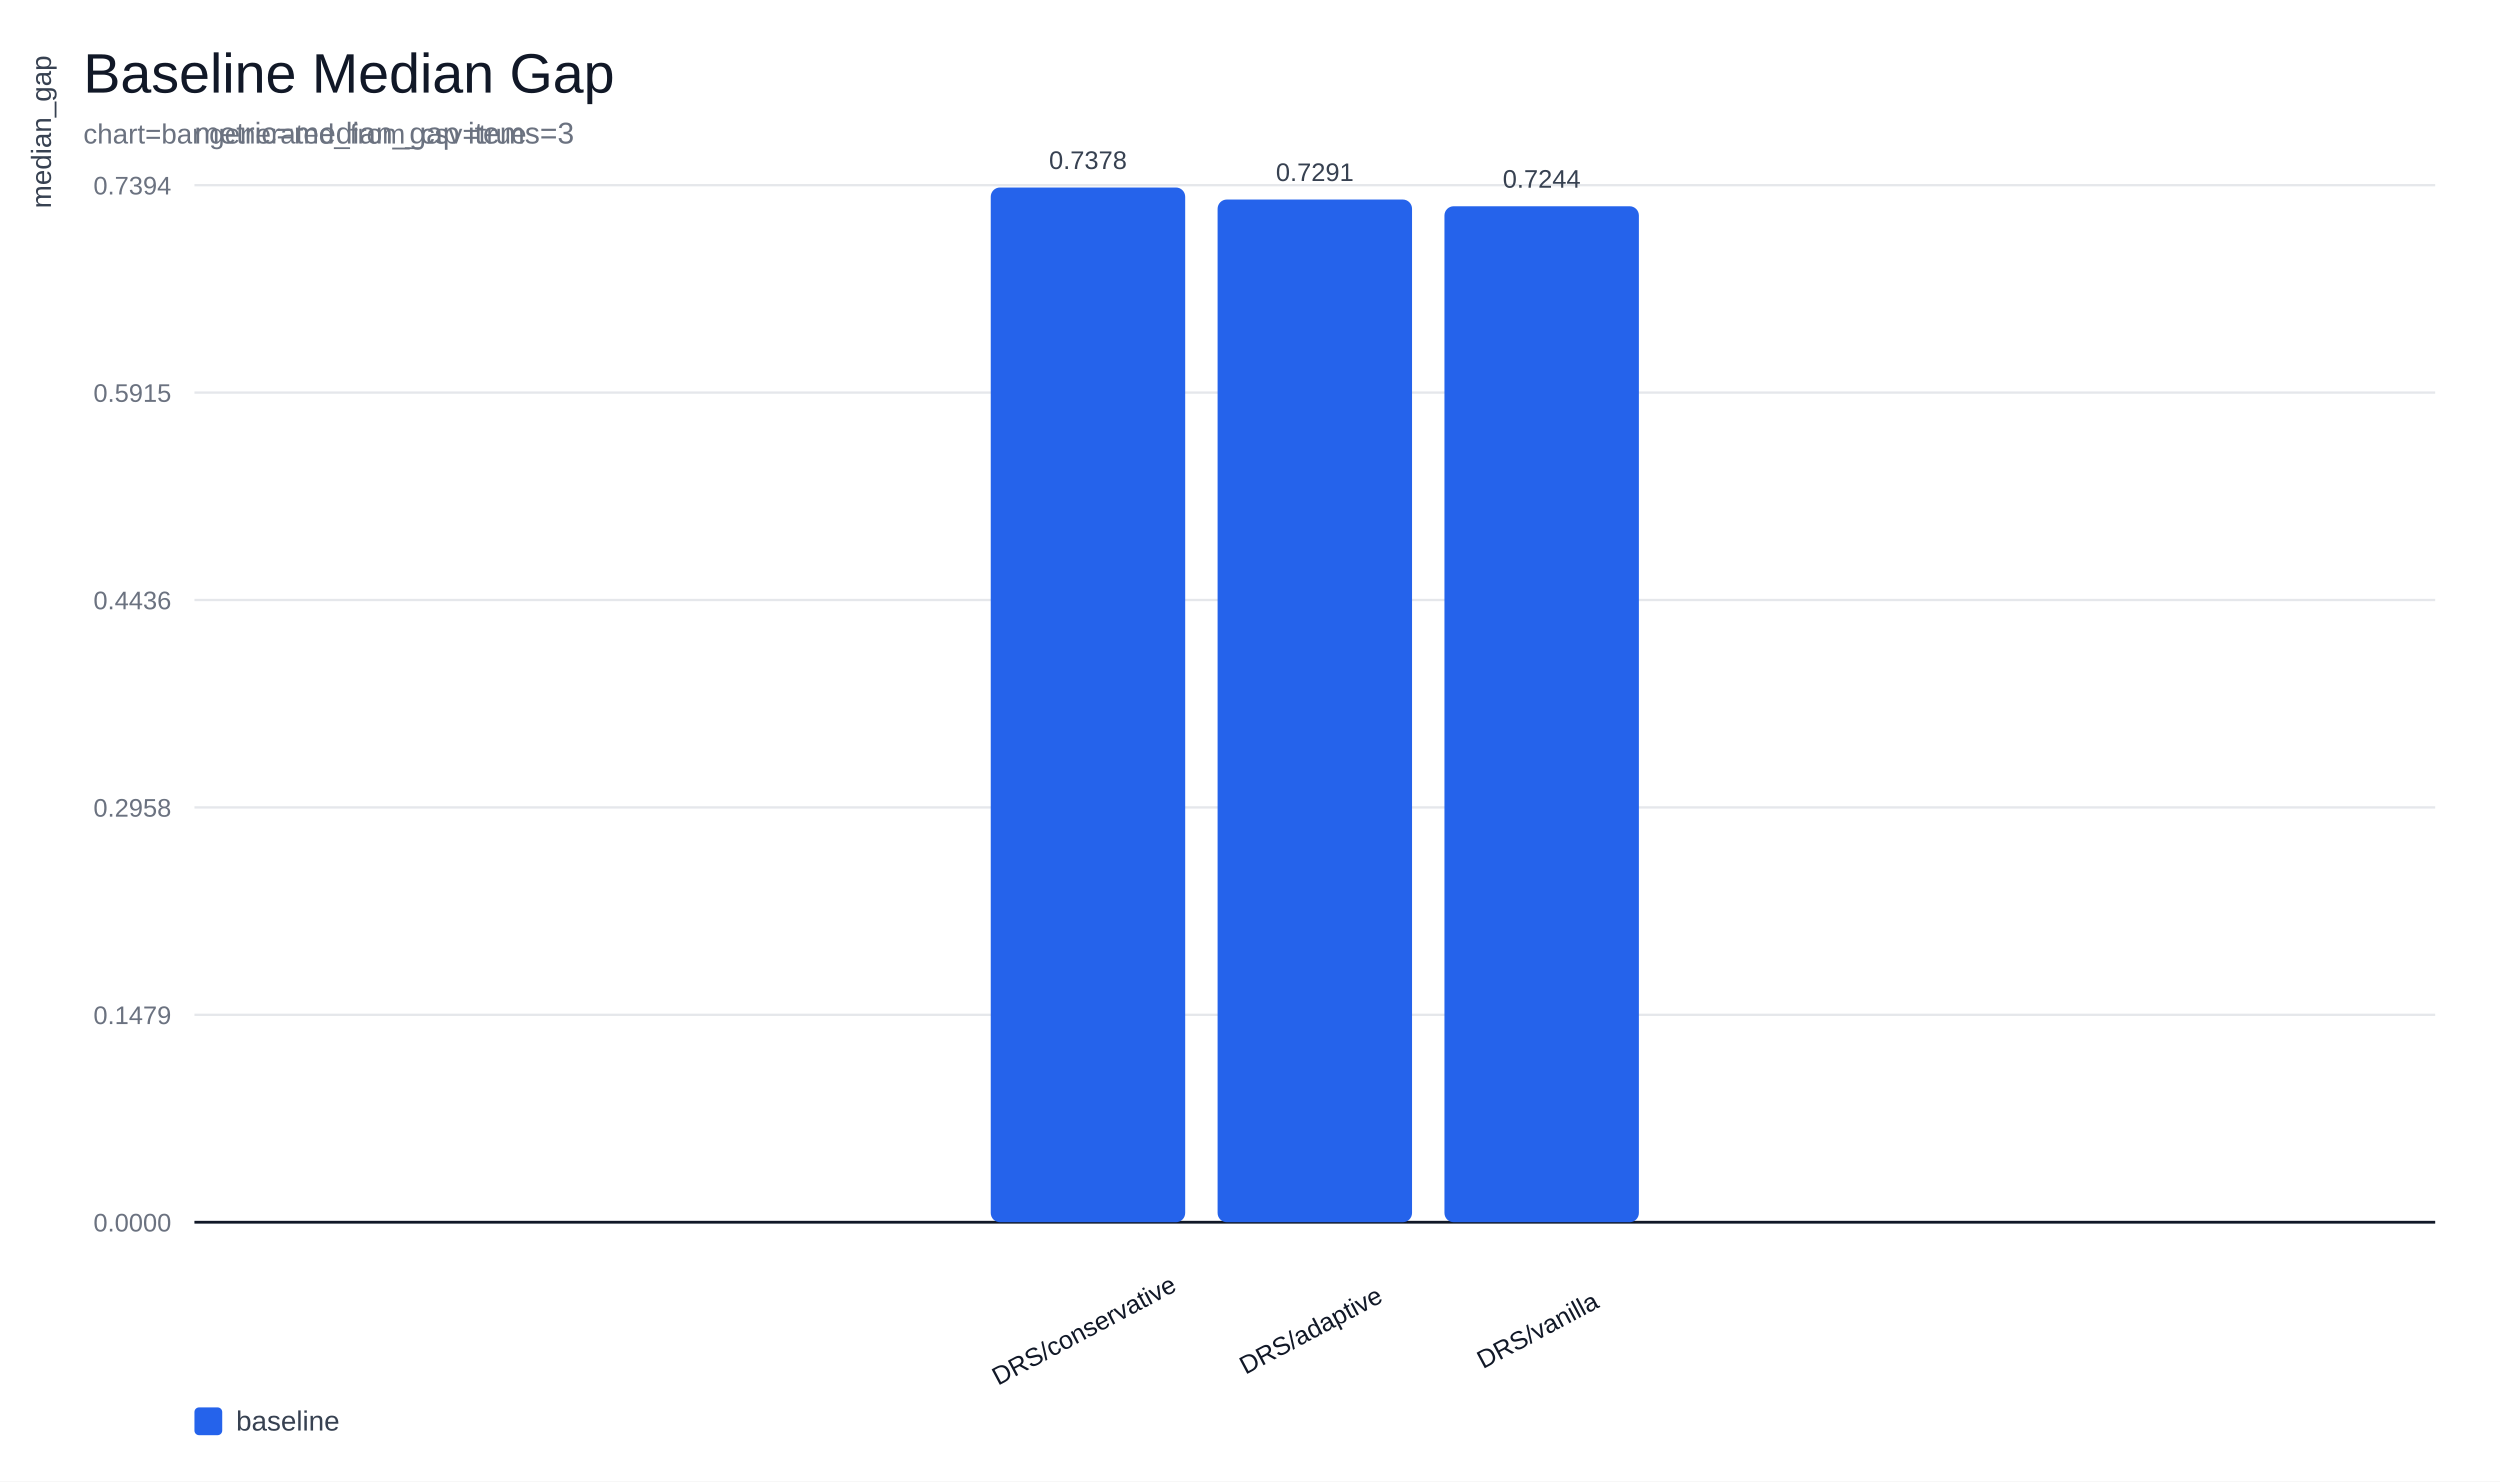
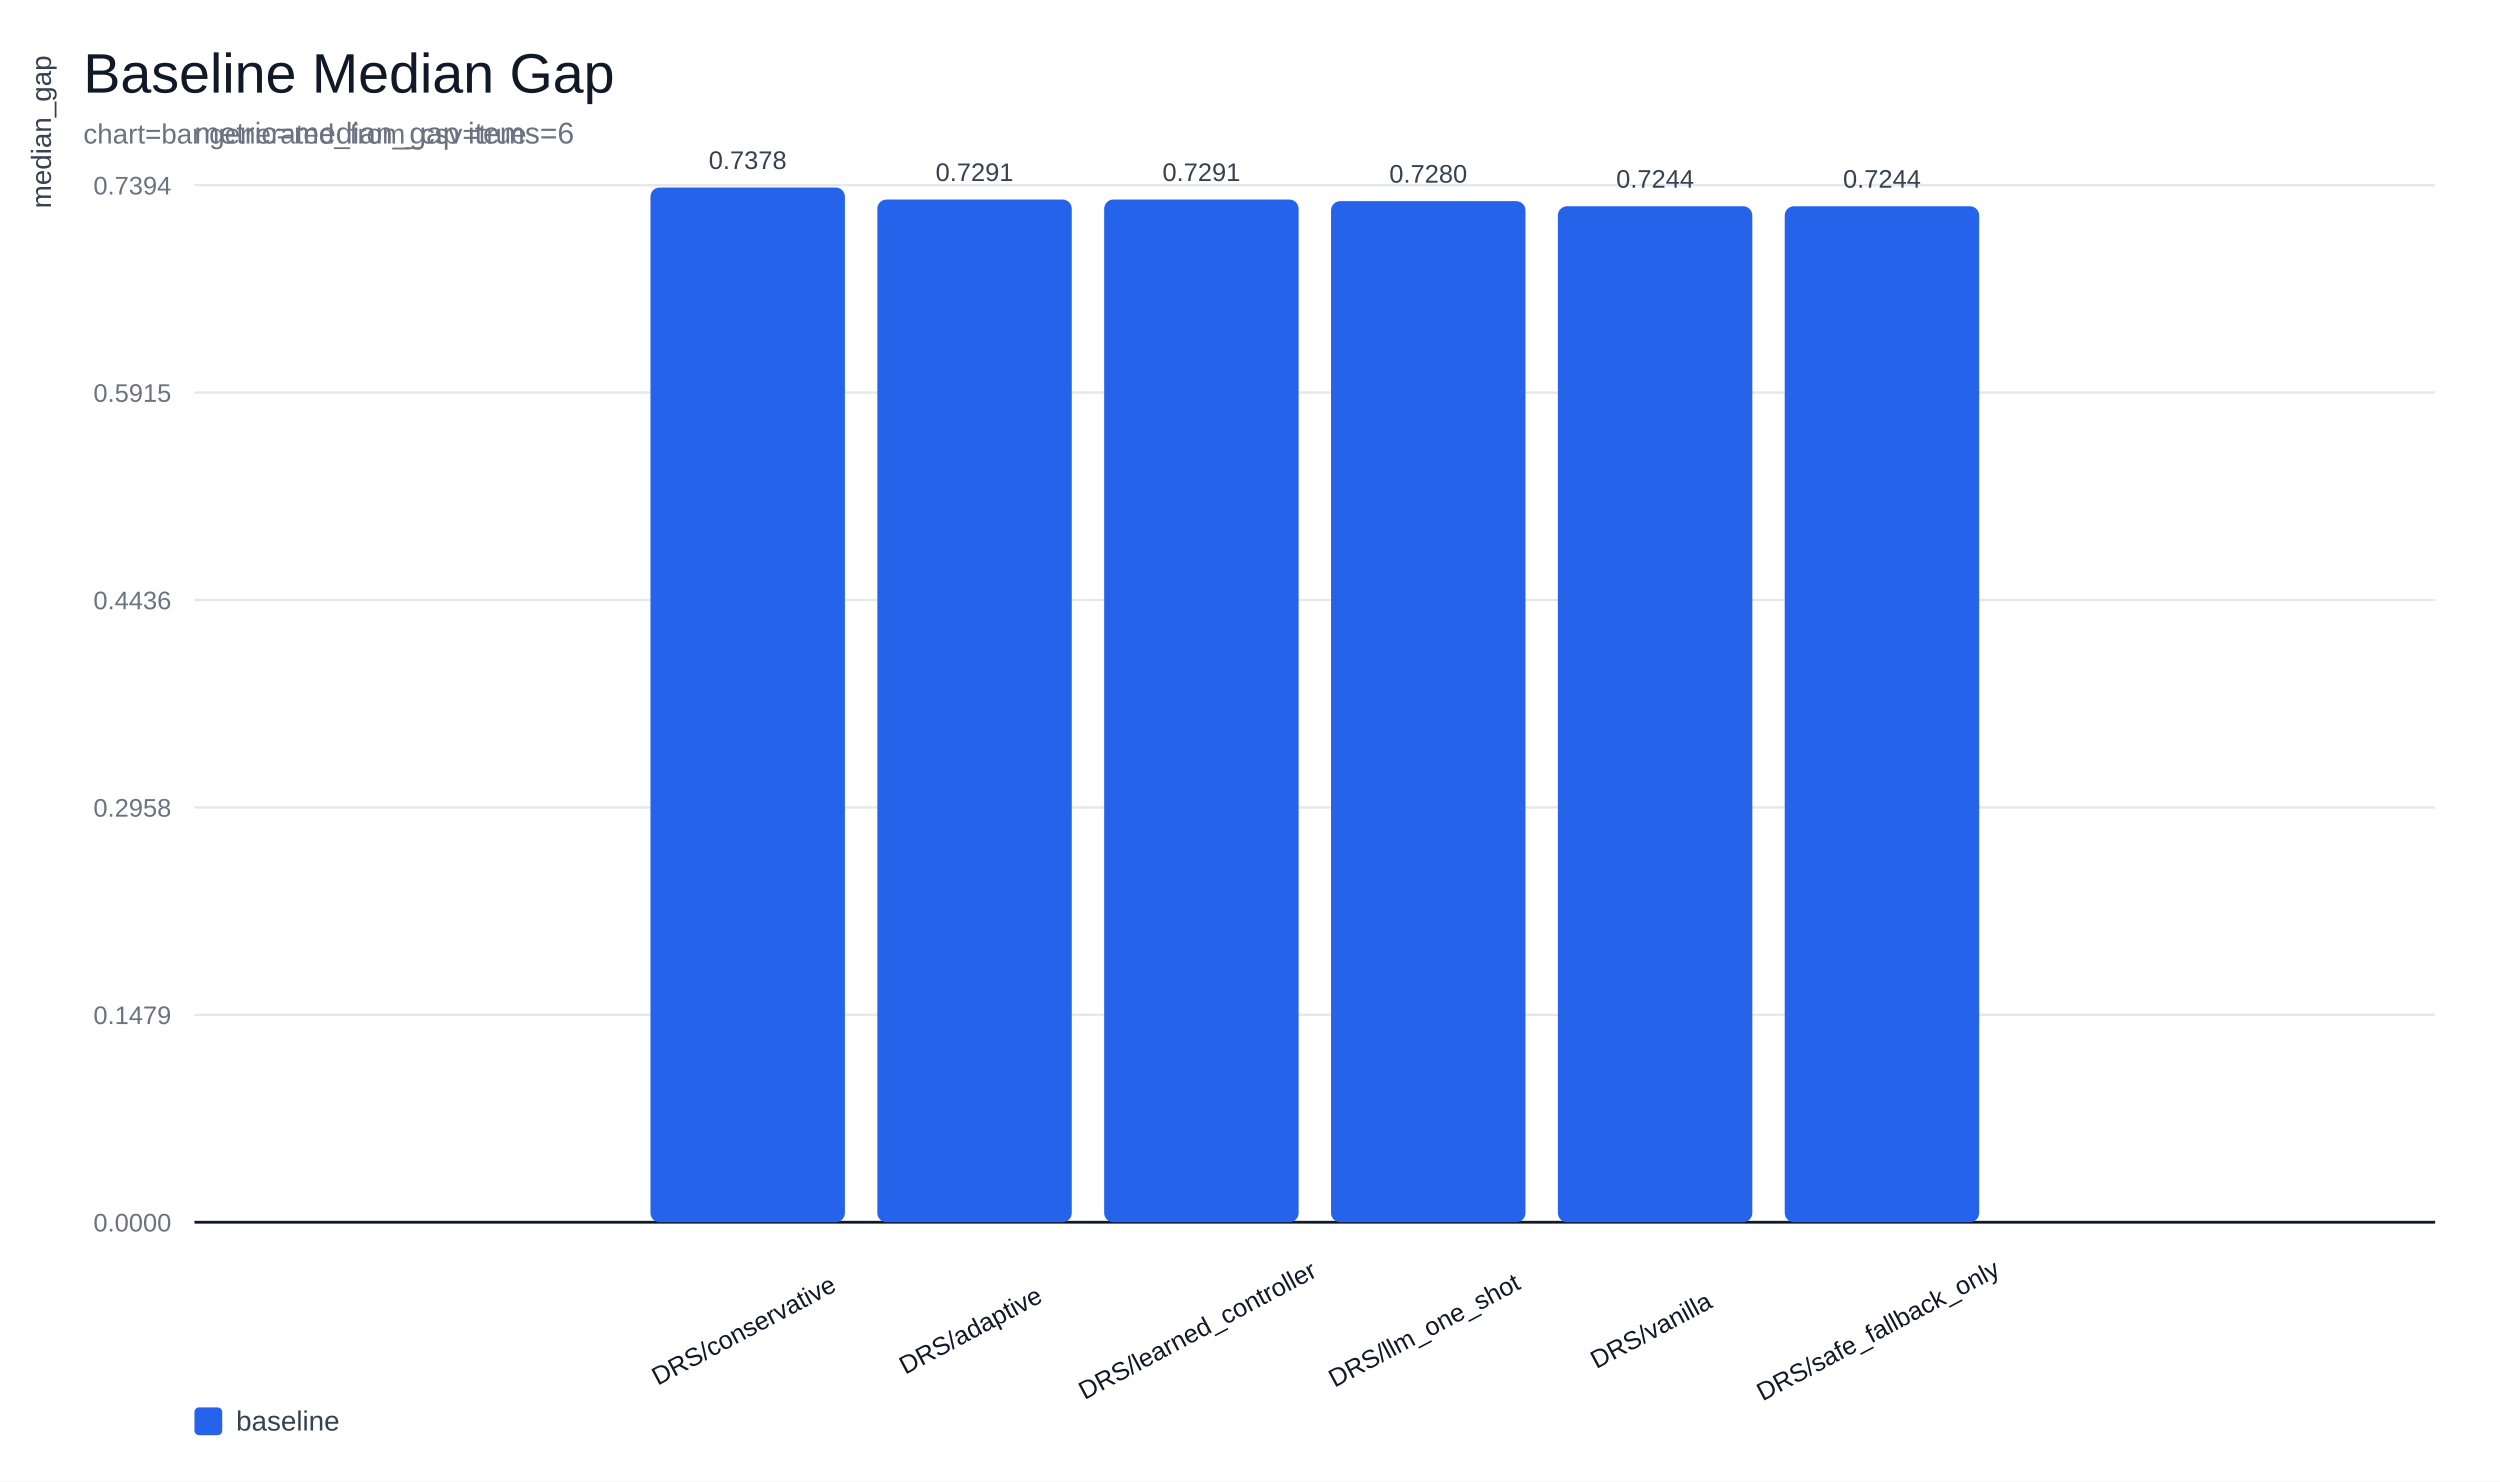
<svg xmlns="http://www.w3.org/2000/svg" width="1080" height="640" viewBox="0 0 1080 640">
  <rect width="100%" height="100%" fill="#ffffff" />
  <text x="36" y="40" font-size="24" font-family="Arial, Helvetica, sans-serif" fill="#111827">Baseline Median Gap</text>
  <text x="36" y="62" font-size="12" font-family="Arial, Helvetica, sans-serif" fill="#6b7280">chart=bar generated_from_csv=true</text>
  <line x1="84.0" y1="528.0" x2="1052.0" y2="528.0" stroke="#e5e7eb" stroke-width="1.0" />
  <text x="74.0" y="532.0" font-size="11" font-family="Arial, Helvetica, sans-serif" fill="#6b7280" text-anchor="end">0.0000</text>
  <line x1="84.0" y1="438.4" x2="1052.0" y2="438.4" stroke="#e5e7eb" stroke-width="1.0" />
  <text x="74.0" y="442.4" font-size="11" font-family="Arial, Helvetica, sans-serif" fill="#6b7280" text-anchor="end">0.1479</text>
  <line x1="84.0" y1="348.8" x2="1052.0" y2="348.8" stroke="#e5e7eb" stroke-width="1.0" />
  <text x="74.0" y="352.8" font-size="11" font-family="Arial, Helvetica, sans-serif" fill="#6b7280" text-anchor="end">0.2958</text>
  <line x1="84.0" y1="259.2" x2="1052.0" y2="259.2" stroke="#e5e7eb" stroke-width="1.0" />
  <text x="74.0" y="263.2" font-size="11" font-family="Arial, Helvetica, sans-serif" fill="#6b7280" text-anchor="end">0.4436</text>
  <line x1="84.0" y1="169.6" x2="1052.0" y2="169.6" stroke="#e5e7eb" stroke-width="1.0" />
  <text x="74.0" y="173.6" font-size="11" font-family="Arial, Helvetica, sans-serif" fill="#6b7280" text-anchor="end">0.5915</text>
  <line x1="84.0" y1="80.0" x2="1052.0" y2="80.0" stroke="#e5e7eb" stroke-width="1.0" />
  <text x="74.0" y="84.0" font-size="11" font-family="Arial, Helvetica, sans-serif" fill="#6b7280" text-anchor="end">0.7394</text>
  <line x1="84.0" y1="528.0" x2="1052.0" y2="528.0" stroke="#111827" stroke-width="1.2" />
-   <rect x="428.0" y="81.0" width="84.0" height="447.0" rx="4" fill="#2563eb" />
-   <text x="470.0" y="578.0" font-size="11" font-family="Arial, Helvetica, sans-serif" fill="#111827" text-anchor="middle" transform="rotate(-28 470.0 578.0)">DRS/conservative</text>
-   <text x="470.0" y="73.0" font-size="11" font-family="Arial, Helvetica, sans-serif" fill="#374151" text-anchor="middle">0.7378</text>
-   <rect x="526.0" y="86.2" width="84.0" height="441.8" rx="4" fill="#2563eb" />
-   <text x="568.0" y="578.0" font-size="11" font-family="Arial, Helvetica, sans-serif" fill="#111827" text-anchor="middle" transform="rotate(-28 568.0 578.0)">DRS/adaptive</text>
-   <text x="568.0" y="78.2" font-size="11" font-family="Arial, Helvetica, sans-serif" fill="#374151" text-anchor="middle">0.7291</text>
-   <rect x="624.0" y="89.1" width="84.0" height="438.9" rx="4" fill="#2563eb" />
-   <text x="666.0" y="578.0" font-size="11" font-family="Arial, Helvetica, sans-serif" fill="#111827" text-anchor="middle" transform="rotate(-28 666.0 578.0)">DRS/vanilla</text>
-   <text x="666.0" y="81.1" font-size="11" font-family="Arial, Helvetica, sans-serif" fill="#374151" text-anchor="middle">0.7244</text>
+   <rect x="281.0" y="81.0" width="84.0" height="447.0" rx="4" fill="#2563eb" />
+   <text x="323.0" y="578.0" font-size="11" font-family="Arial, Helvetica, sans-serif" fill="#111827" text-anchor="middle" transform="rotate(-28 323.0 578.0)">DRS/conservative</text>
+   <text x="323.0" y="73.0" font-size="11" font-family="Arial, Helvetica, sans-serif" fill="#374151" text-anchor="middle">0.7378</text>
+   <rect x="379.0" y="86.2" width="84.0" height="441.8" rx="4" fill="#2563eb" />
+   <text x="421.0" y="578.0" font-size="11" font-family="Arial, Helvetica, sans-serif" fill="#111827" text-anchor="middle" transform="rotate(-28 421.0 578.0)">DRS/adaptive</text>
+   <text x="421.0" y="78.2" font-size="11" font-family="Arial, Helvetica, sans-serif" fill="#374151" text-anchor="middle">0.7291</text>
+   <rect x="477.0" y="86.2" width="84.0" height="441.8" rx="4" fill="#2563eb" />
+   <text x="519.0" y="578.0" font-size="11" font-family="Arial, Helvetica, sans-serif" fill="#111827" text-anchor="middle" transform="rotate(-28 519.0 578.0)">DRS/learned_controller</text>
+   <text x="519.0" y="78.2" font-size="11" font-family="Arial, Helvetica, sans-serif" fill="#374151" text-anchor="middle">0.7291</text>
+   <rect x="575.0" y="86.9" width="84.0" height="441.1" rx="4" fill="#2563eb" />
+   <text x="617.0" y="578.0" font-size="11" font-family="Arial, Helvetica, sans-serif" fill="#111827" text-anchor="middle" transform="rotate(-28 617.0 578.0)">DRS/llm_one_shot</text>
+   <text x="617.0" y="78.9" font-size="11" font-family="Arial, Helvetica, sans-serif" fill="#374151" text-anchor="middle">0.7280</text>
+   <rect x="673.0" y="89.1" width="84.0" height="438.9" rx="4" fill="#2563eb" />
+   <text x="715.0" y="578.0" font-size="11" font-family="Arial, Helvetica, sans-serif" fill="#111827" text-anchor="middle" transform="rotate(-28 715.0 578.0)">DRS/vanilla</text>
+   <text x="715.0" y="81.1" font-size="11" font-family="Arial, Helvetica, sans-serif" fill="#374151" text-anchor="middle">0.7244</text>
+   <rect x="771.0" y="89.1" width="84.0" height="438.9" rx="4" fill="#2563eb" />
+   <text x="813.0" y="578.0" font-size="11" font-family="Arial, Helvetica, sans-serif" fill="#111827" text-anchor="middle" transform="rotate(-28 813.0 578.0)">DRS/safe_fallback_only</text>
+   <text x="813.0" y="81.1" font-size="11" font-family="Arial, Helvetica, sans-serif" fill="#374151" text-anchor="middle">0.7244</text>
  <rect x="84" y="608" width="12" height="12" rx="2" fill="#2563eb" />
  <text x="102.0" y="618.0" font-size="12" font-family="Arial, Helvetica, sans-serif" fill="#374151" text-anchor="start">baseline</text>
-   <text x="84" y="62" font-size="13" font-family="Arial, Helvetica, sans-serif" fill="#6b7280">metric=median_gap items=3</text>
+   <text x="84" y="62" font-size="13" font-family="Arial, Helvetica, sans-serif" fill="#6b7280">metric=median_gap items=6</text>
  <text x="22.0" y="90.0" font-size="12" font-family="Arial, Helvetica, sans-serif" fill="#374151" text-anchor="start" transform="rotate(-90 22.0 90.0)">median_gap</text>
</svg>
